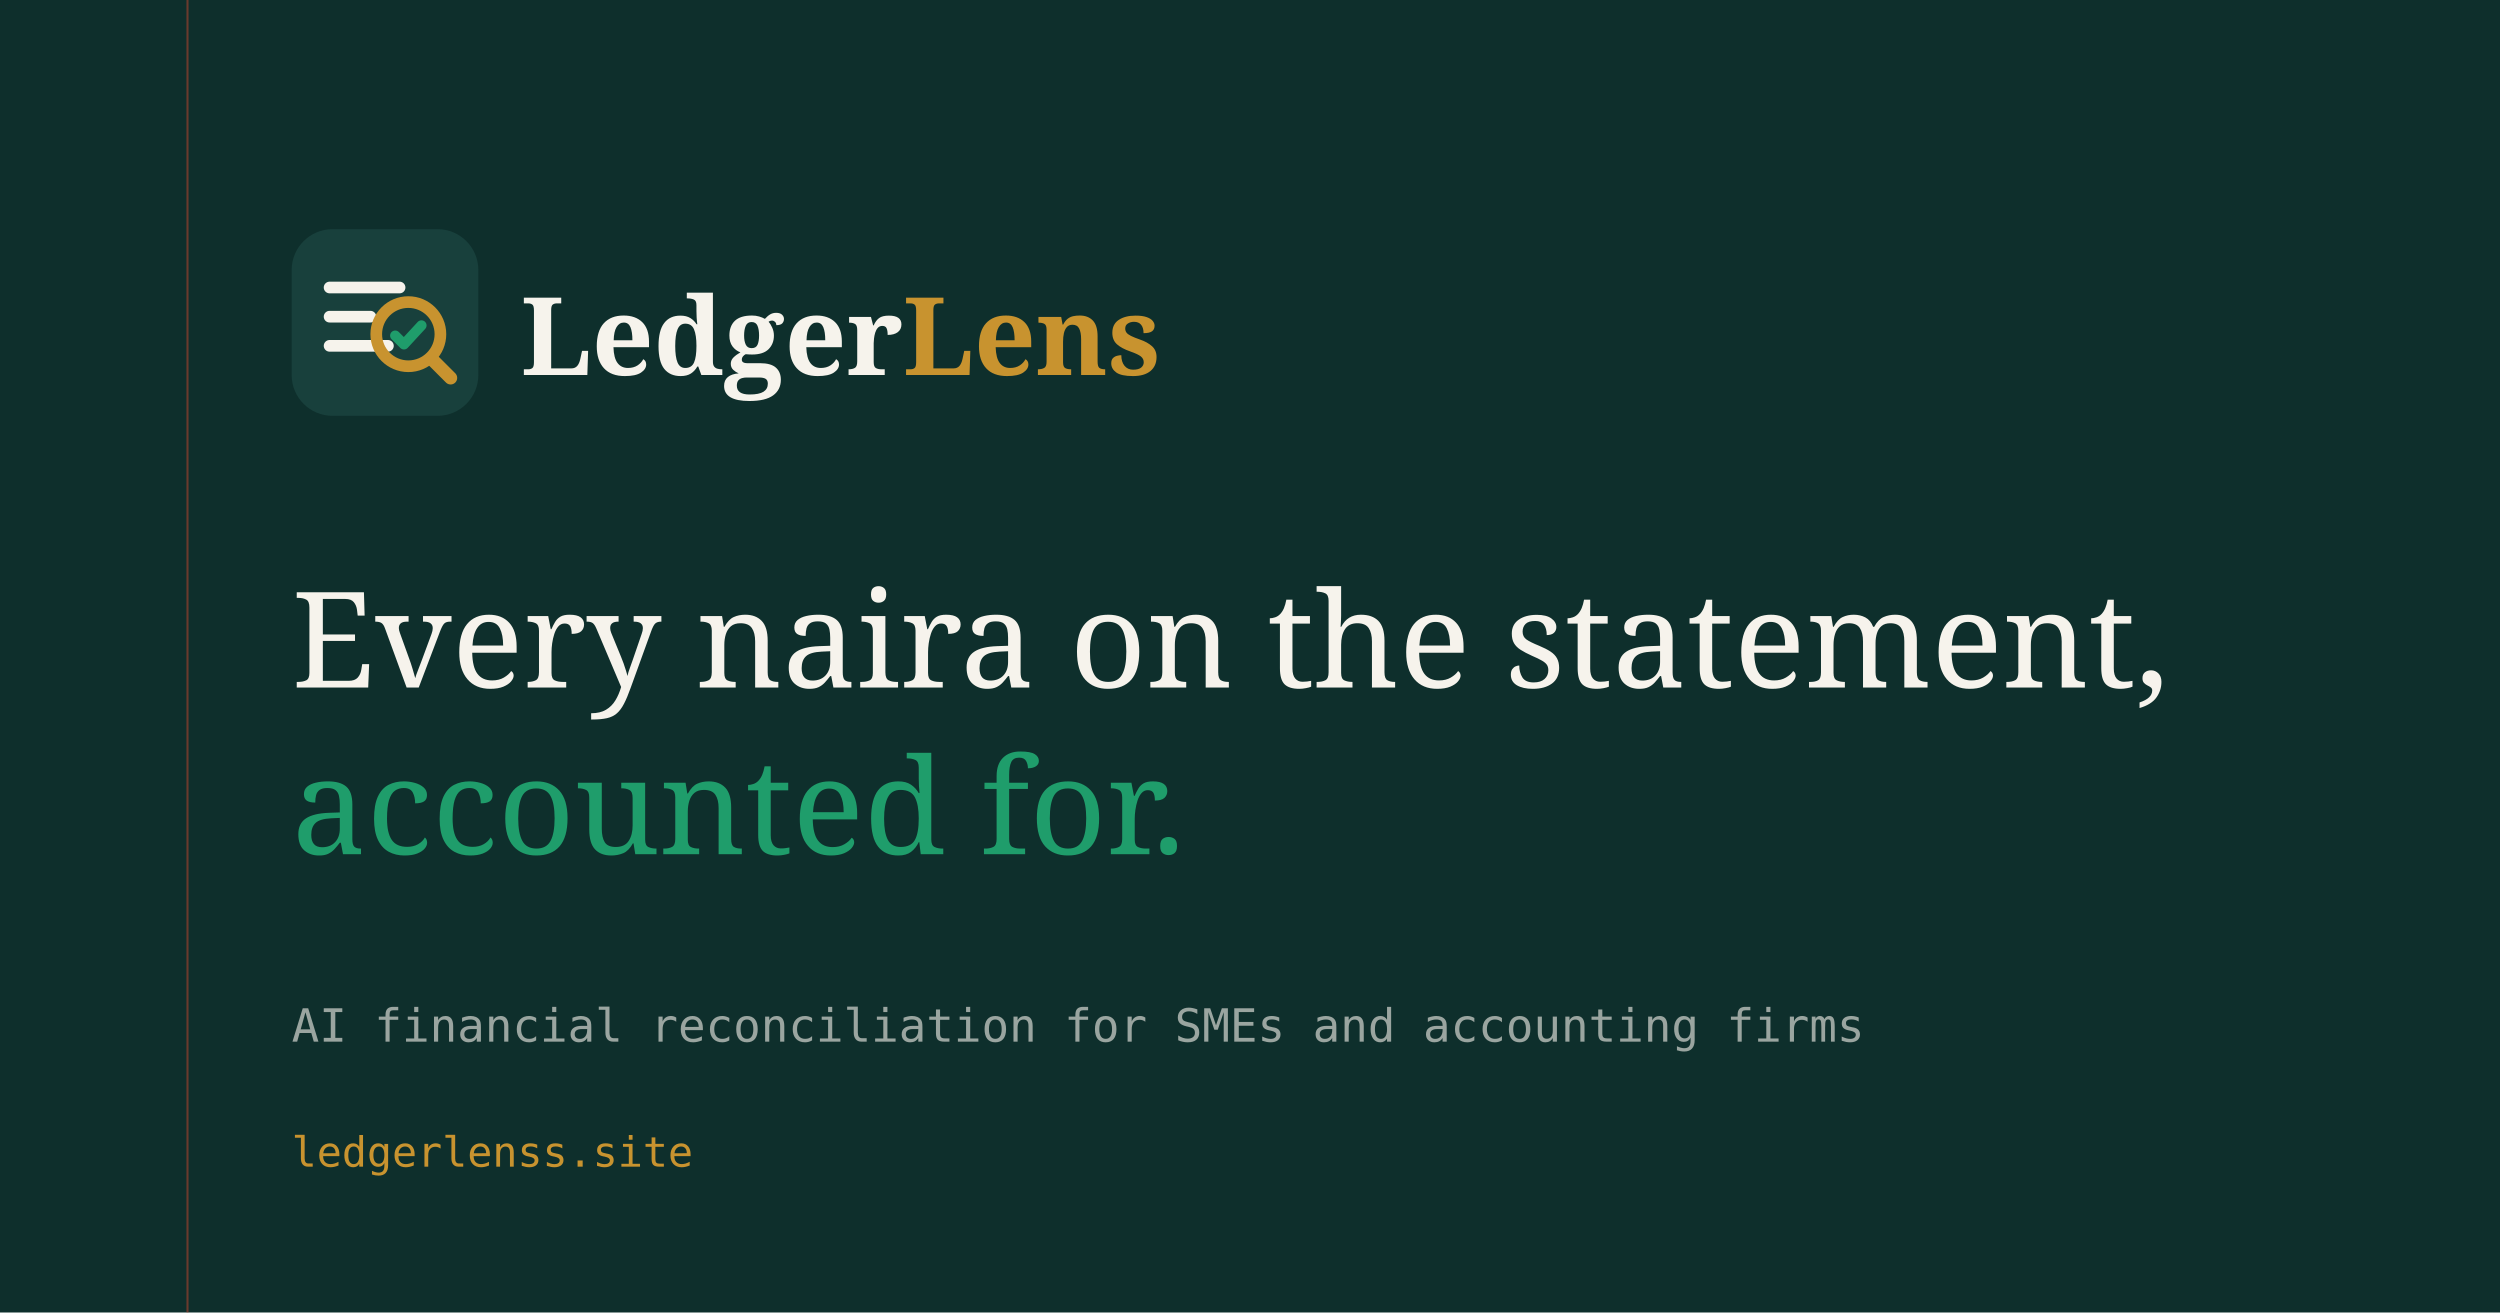
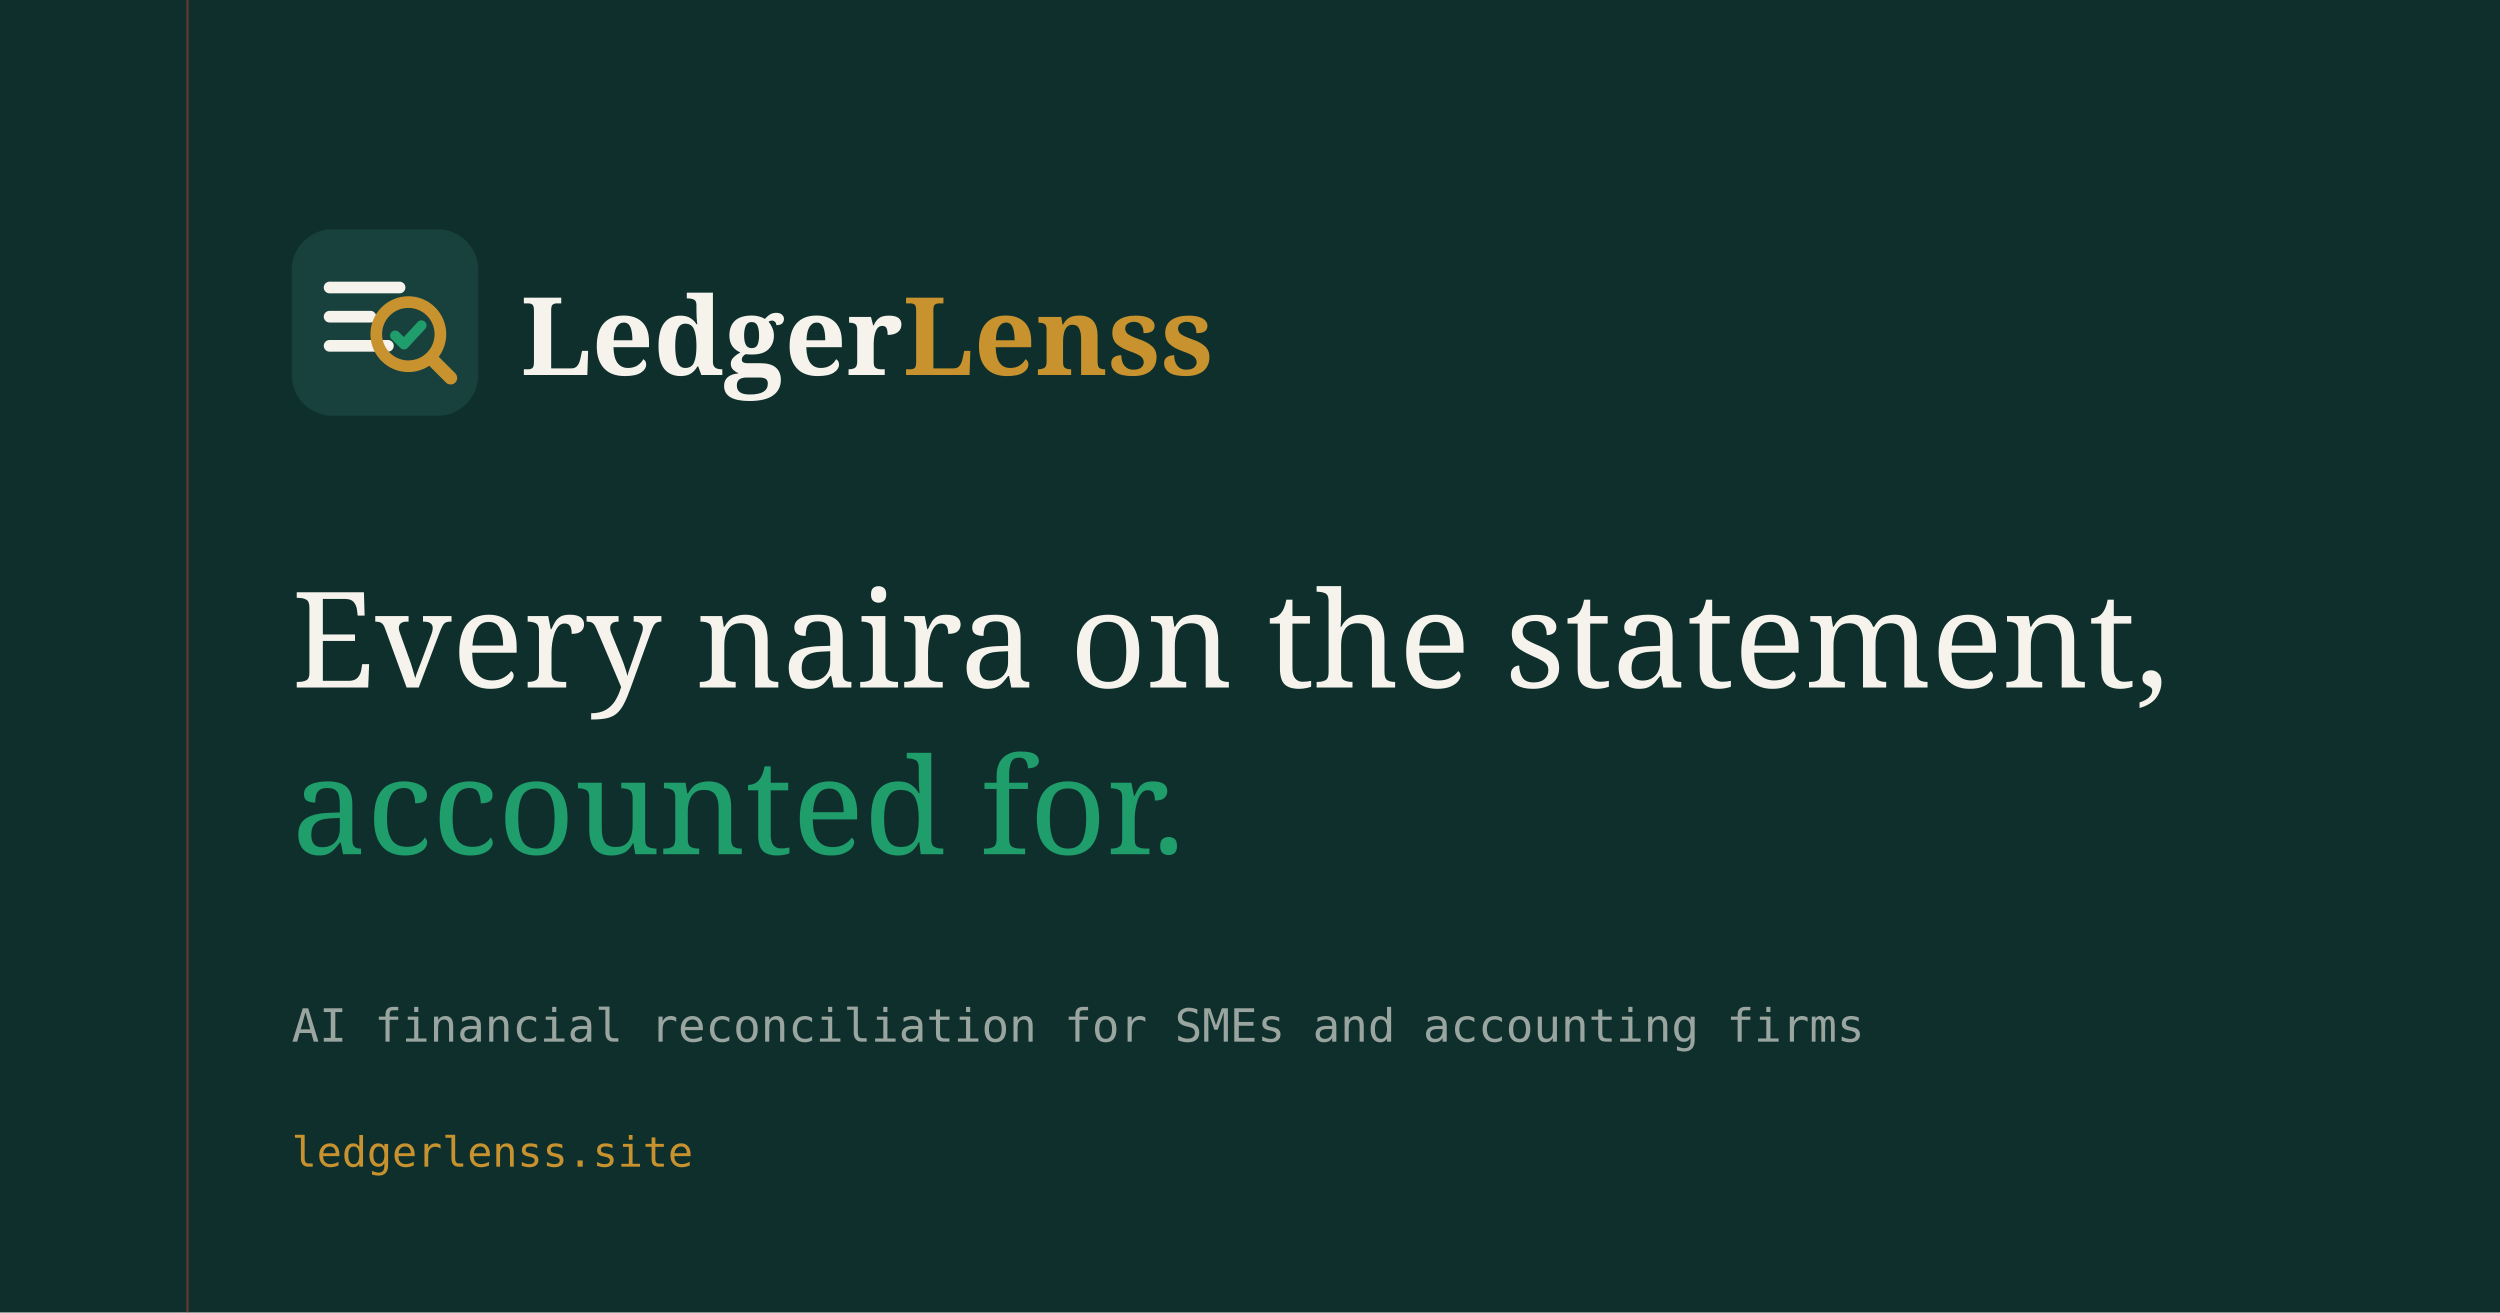
<svg xmlns="http://www.w3.org/2000/svg" viewBox="0 0 1200 630" width="1200" height="630">
  <rect width="1200" height="630" fill="#0E2F2C" />
  <path d="M90 0V630" stroke="#D8482F" stroke-opacity=".45" />
  <g transform="translate(140 110) scale(1.4)">
    <rect width="64" height="64" rx="14" fill="#18403C" />
    <path d="M13 20h24M13 30h14M13 40h20" stroke="#F6F3EC" stroke-width="4" stroke-linecap="round" />
    <circle cx="40" cy="36" r="11" fill="none" stroke="#C8932F" stroke-width="4" />
    <path d="M35.5 36.5l3 3 6-6.5" fill="none" stroke="#1F9D6B" stroke-width="3.5" stroke-linecap="round" stroke-linejoin="round" />
    <path d="M48 44.5l6.5 6.5" stroke="#C8932F" stroke-width="4.5" stroke-linecap="round" />
  </g>
-   <text x="250" y="180" font-family="Fraunces, Georgia, serif" font-weight="600" font-size="52" fill="#F6F3EC">Ledger<tspan fill="#C8932F">Lens</tspan>
+   <text x="250" y="180" font-family="Fraunces, Georgia, serif" font-weight="600" font-size="52" fill="#F6F3EC">Ledger<tspan fill="#C8932F">Lenss</tspan>
  </text>
  <text x="140" y="330" font-family="Fraunces, Georgia, serif" font-size="64" fill="#F6F3EC">Every naira on the statement,</text>
  <text x="140" y="410" font-family="Fraunces, Georgia, serif" font-size="64" fill="#1F9D6B">accounted for.</text>
  <text x="140" y="500" font-family="'IBM Plex Mono', Consolas, monospace" font-size="22" fill="#F6F3EC" fill-opacity=".6">AI financial reconciliation for SMEs and accounting firms</text>
  <text x="140" y="560" font-family="'IBM Plex Mono', Consolas, monospace" font-size="20" fill="#C8932F">ledgerlenss.site</text>
</svg>
